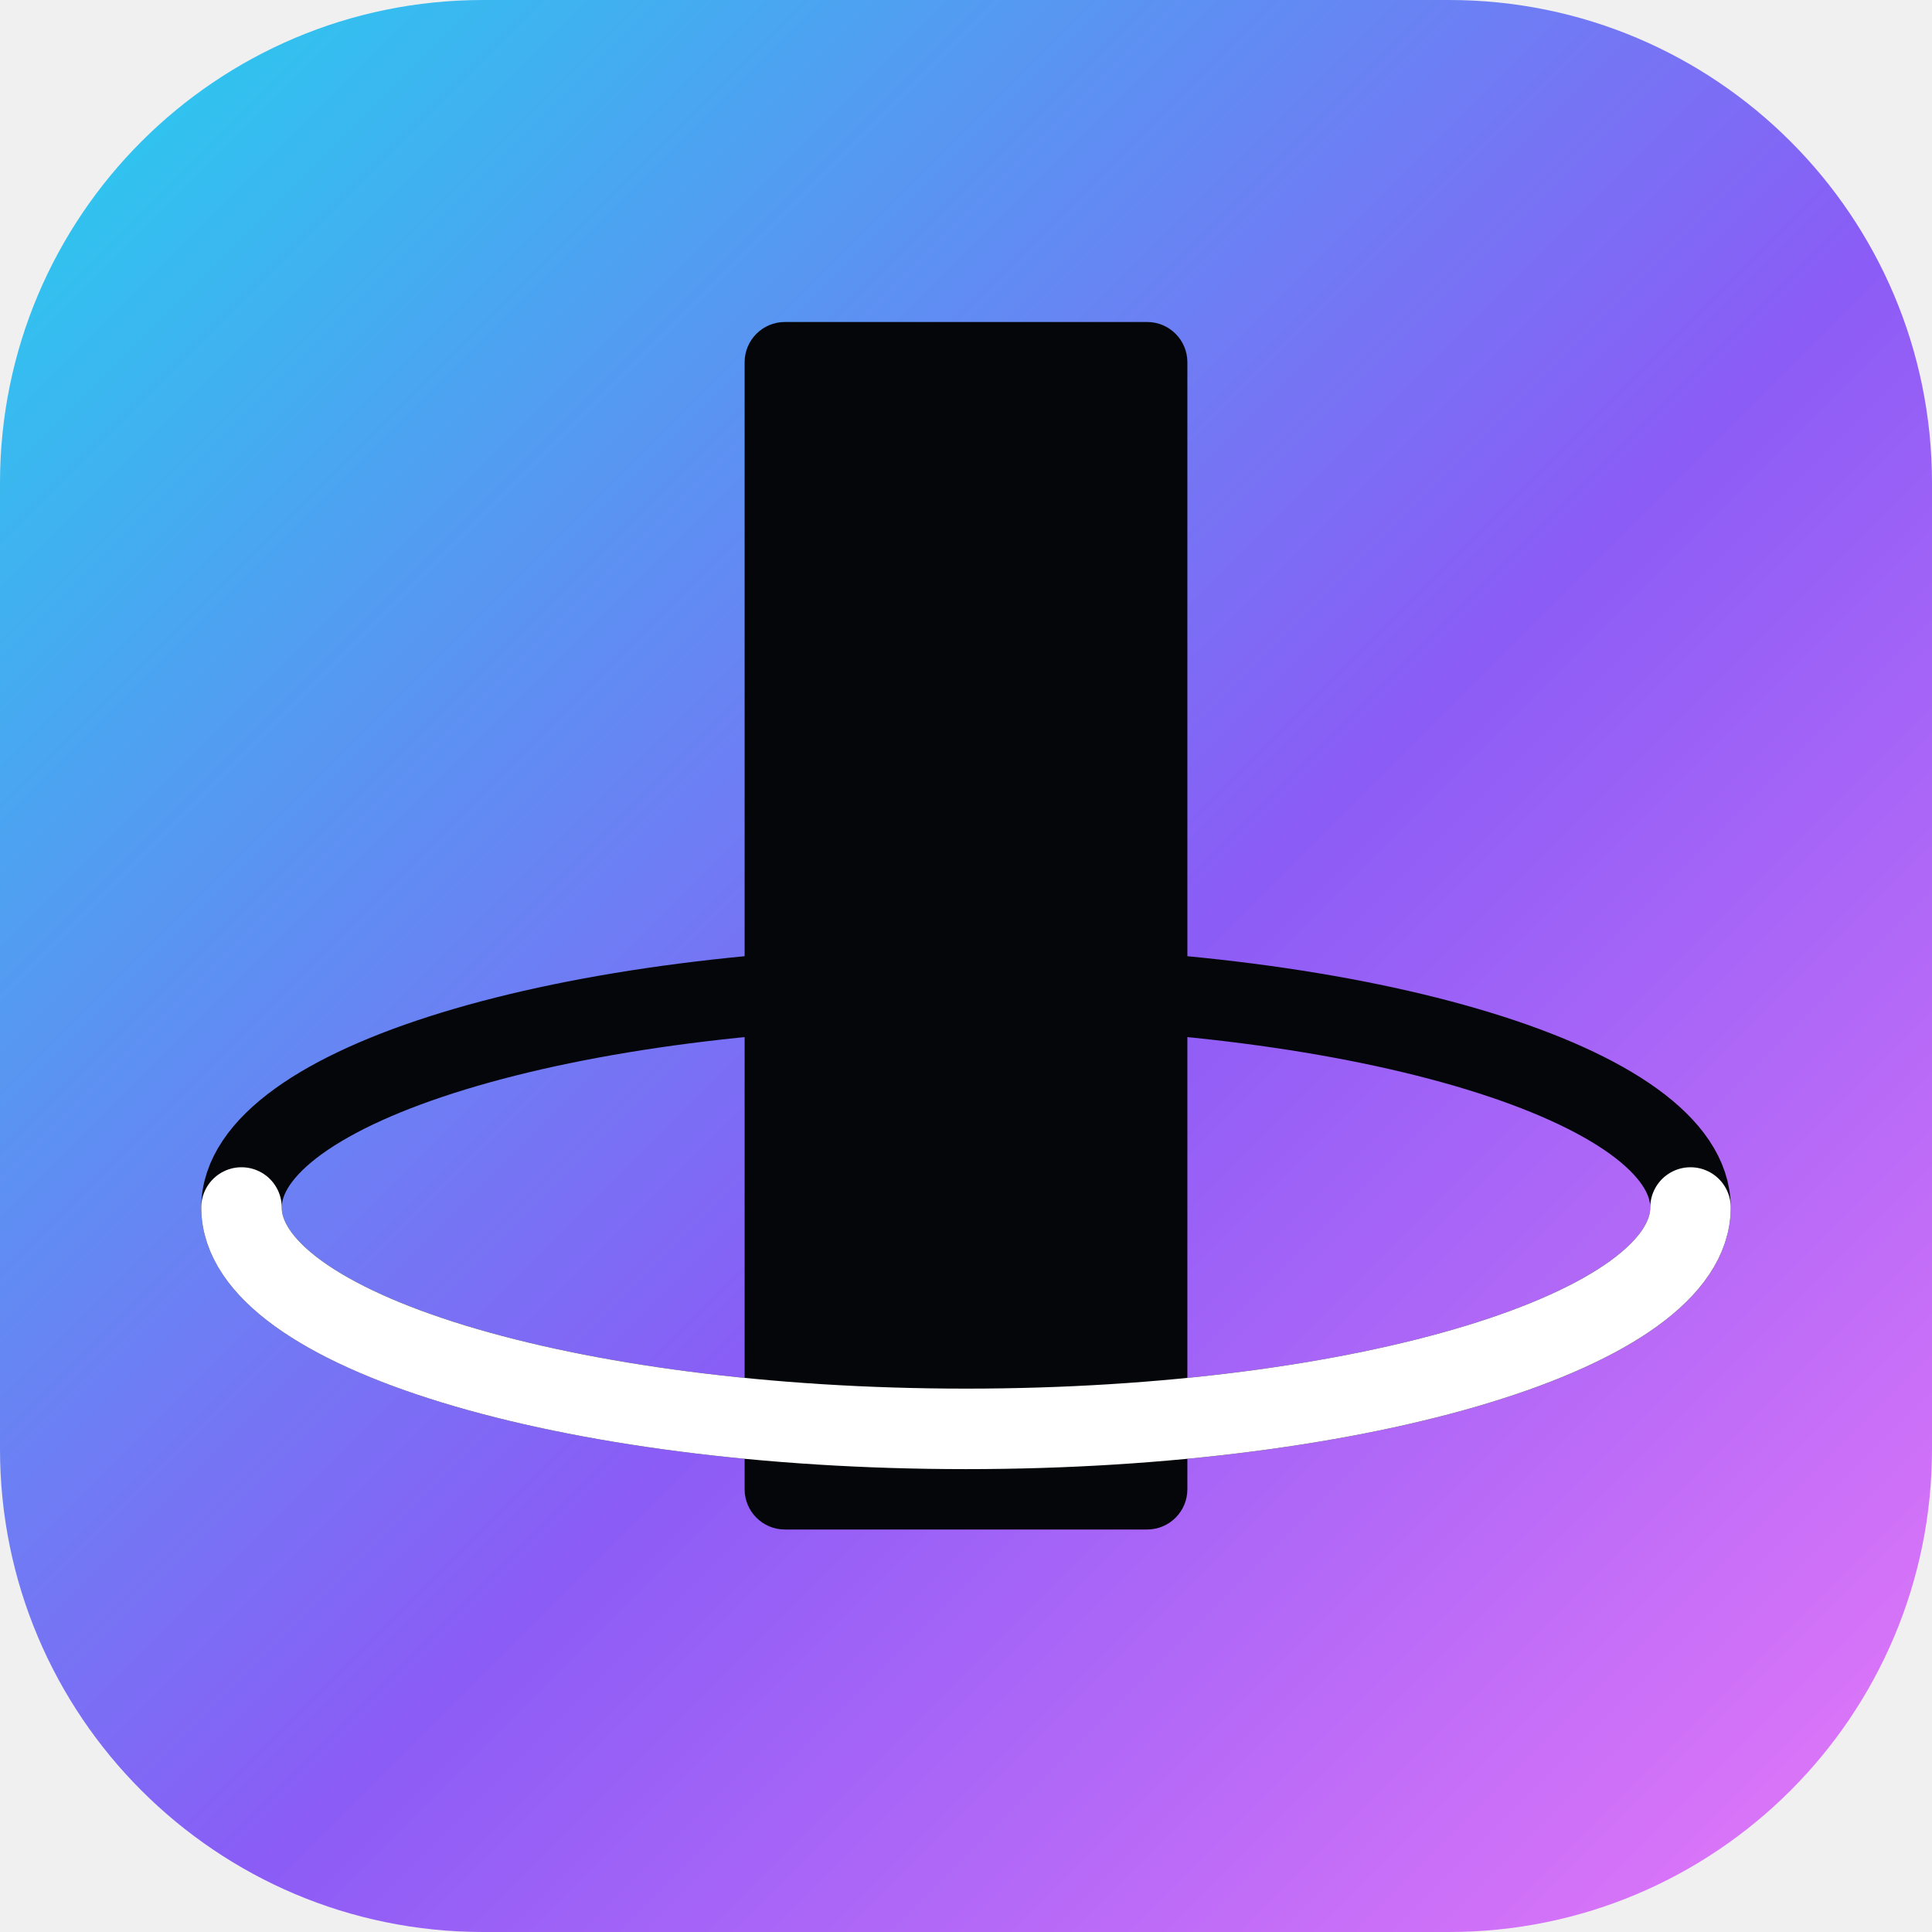
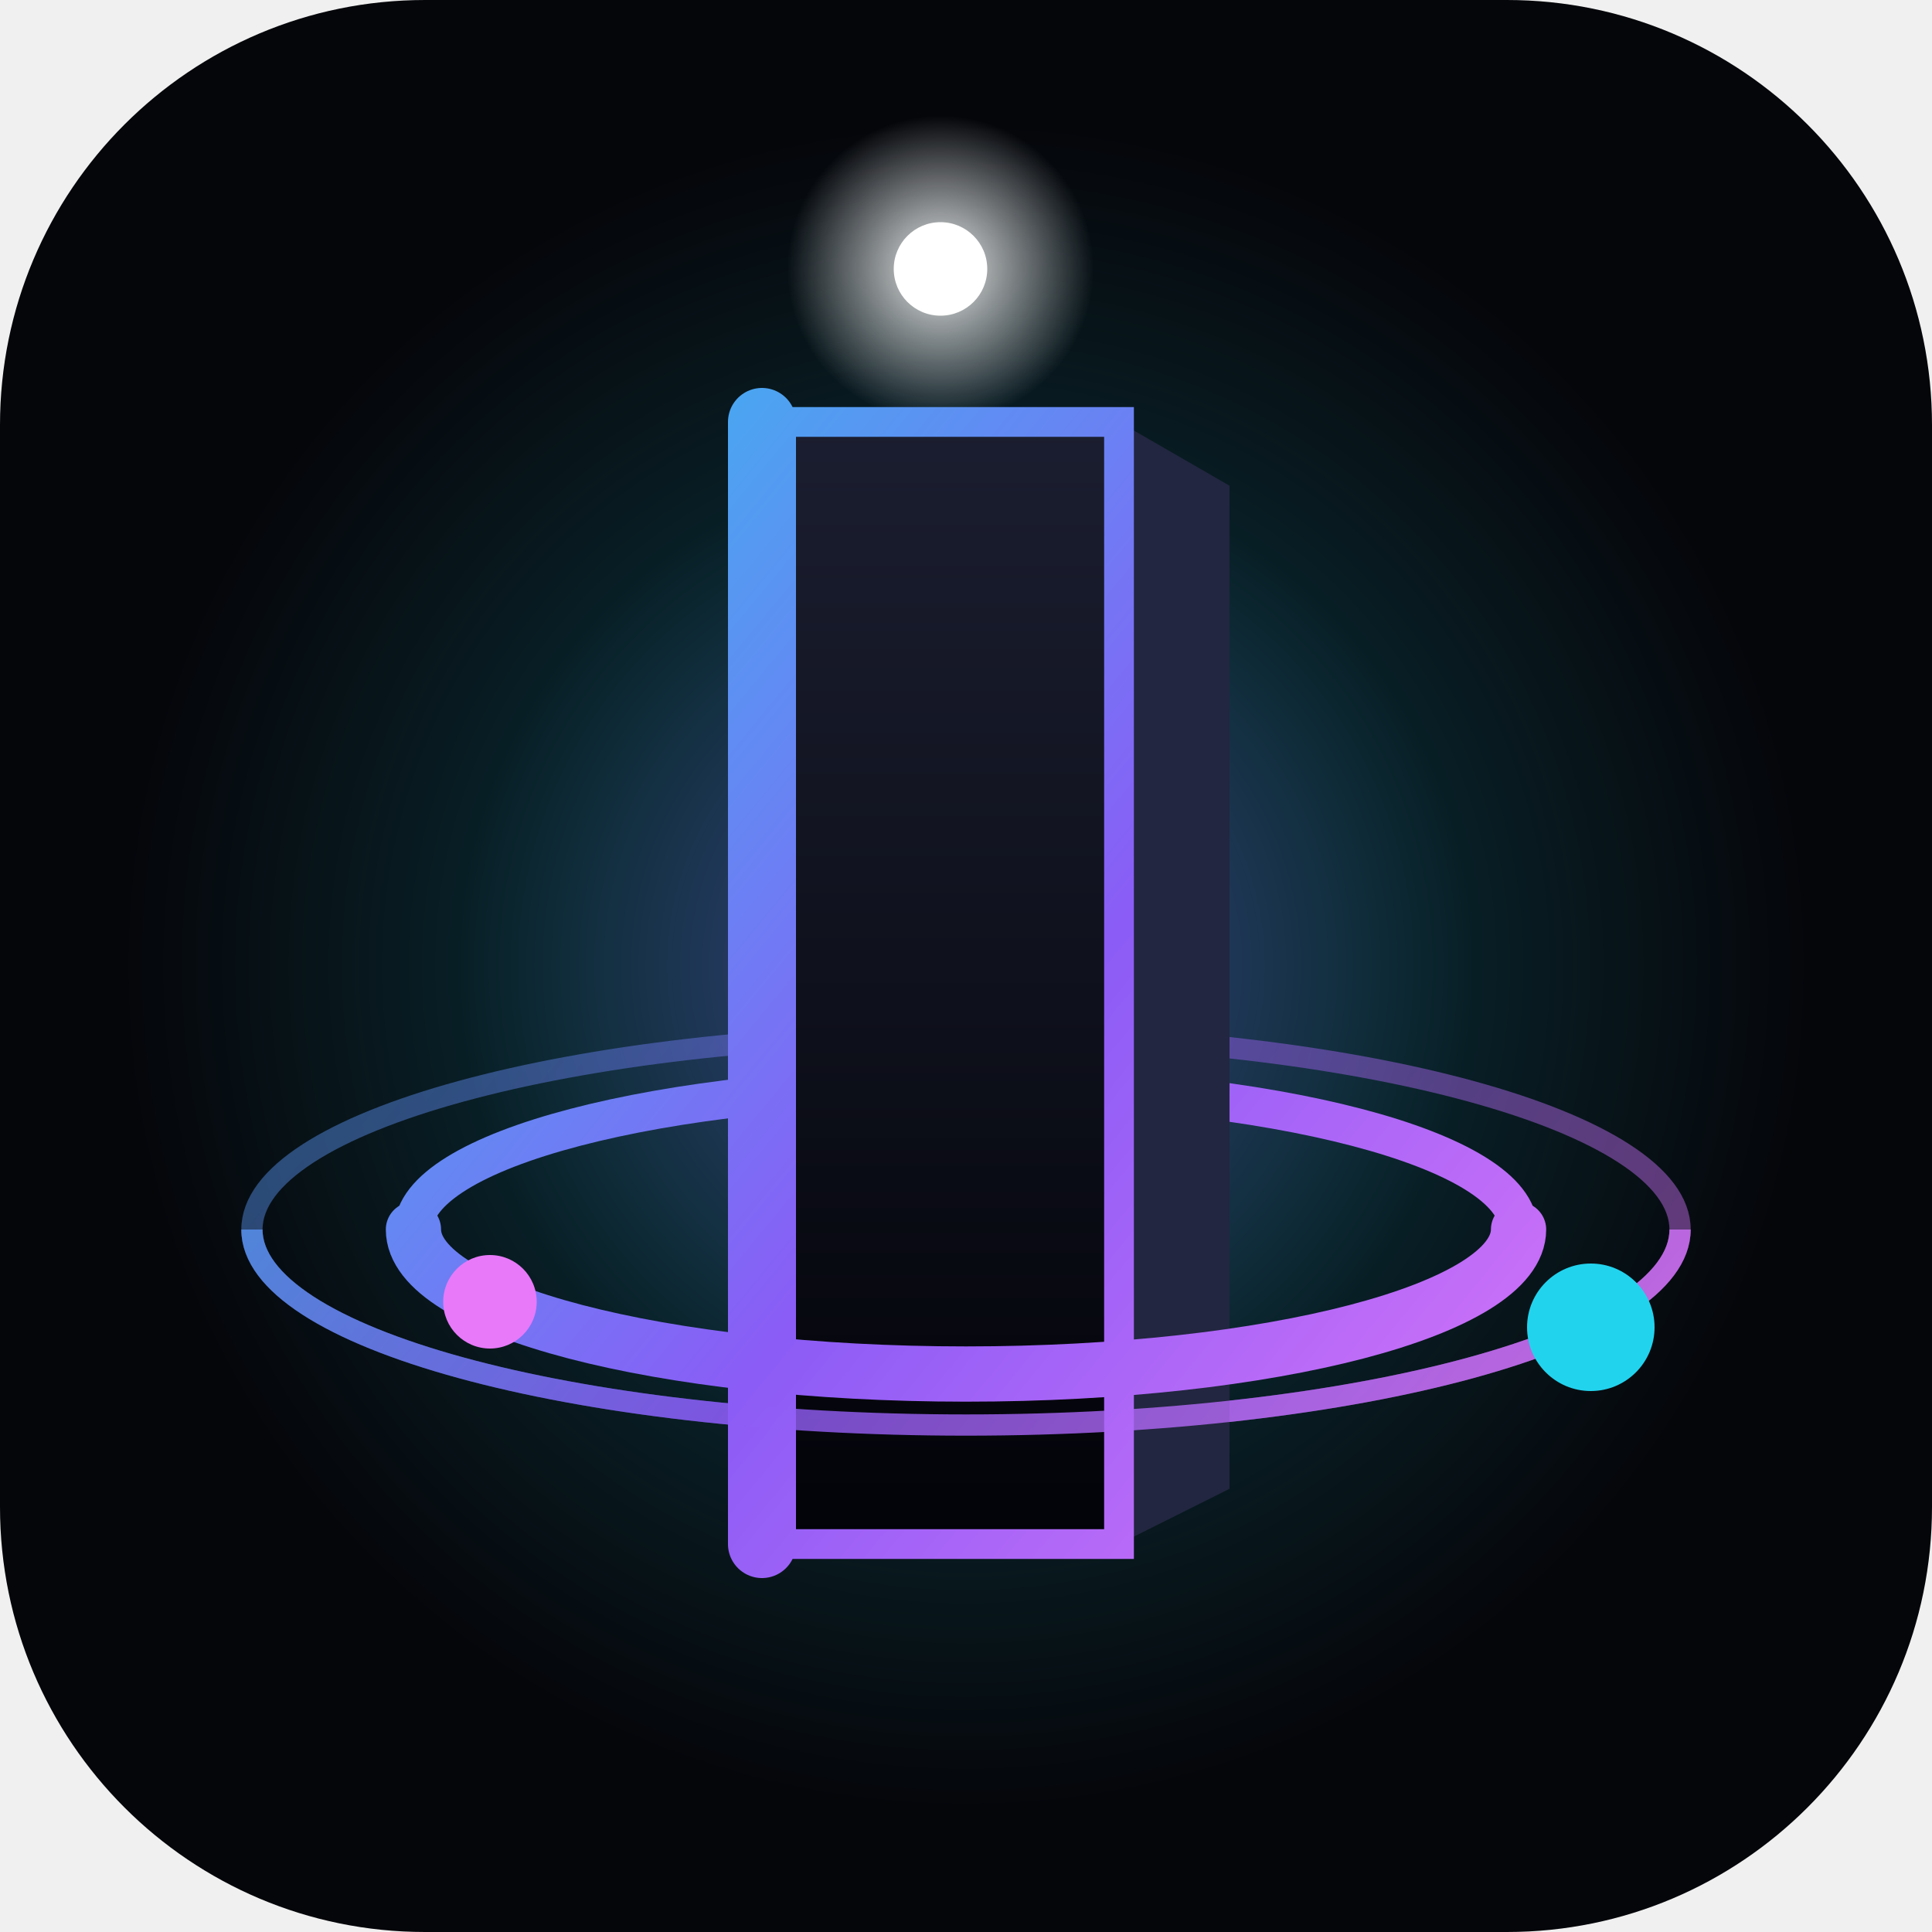
- <svg xmlns="http://www.w3.org/2000/svg" width="48" height="48" viewBox="0 0 48 48">
+ <svg xmlns="http://www.w3.org/2000/svg" width="400" height="400" viewBox="0 0 400 400">
  <defs>
-     <linearGradient id="g" x1="0" y1="0" x2="1" y2="1">
+     <linearGradient id="line" gradientUnits="userSpaceOnUse" x1="30" y1="60" x2="370" y2="340">
      <stop offset="0" stop-color="#22D3EE" />
      <stop offset="0.55" stop-color="#8B5CF6" />
      <stop offset="1" stop-color="#E879F9" />
    </linearGradient>
+     <radialGradient id="halo" cx="0.5" cy="0.5" r="0.5">
+       <stop offset="0" stop-color="#8B5CF6" stop-opacity="0.55" />
+       <stop offset="0.6" stop-color="#22D3EE" stop-opacity="0.12" />
+       <stop offset="1" stop-color="#22D3EE" stop-opacity="0" />
+     </radialGradient>
+     <radialGradient id="star" cx="0.5" cy="0.5" r="0.5">
+       <stop offset="0" stop-color="#FFFFFF" stop-opacity="0.9" />
+       <stop offset="1" stop-color="#FFFFFF" stop-opacity="0" />
+     </radialGradient>
+     <linearGradient id="face" x1="0" y1="0" x2="0" y2="1">
+       <stop offset="0" stop-color="#1B1E30" />
+       <stop offset="1" stop-color="#020308" />
+     </linearGradient>
  </defs>
-   <rect width="48" height="48" rx="12" fill="url(#g)" />
-   <ellipse cx="24" cy="30" rx="18" ry="5.5" fill="none" stroke="#05060A" stroke-width="2" />
-   <rect x="18.5" y="8" width="11" height="30" rx="1" fill="#05060A" />
-   <path d="M6 30A18 5.5 0 0 0 42 30" fill="none" stroke="#FFFFFF" stroke-width="2" stroke-linecap="round" />
+   <rect width="400" height="400" rx="88" fill="#05060A" />
+   <g transform="translate(24 24) scale(0.88)">
+     <circle cx="200" cy="200" r="198" fill="url(#halo)" />
+     <ellipse cx="200" cy="262" rx="168" ry="46" fill="none" stroke="url(#line)" stroke-width="5" stroke-opacity="0.45" />
+     <ellipse cx="200" cy="262" rx="130" ry="34" fill="none" stroke="url(#line)" stroke-width="9" />
+     <circle cx="194" cy="36" r="36" fill="url(#star)" />
+     <circle cx="194" cy="36" r="11" fill="#FFFFFF" />
+     <path d="M236 72l26 15v236l-26 13z" fill="#222640" />
+     <path d="M152 72h84v264h-84z" fill="url(#face)" stroke="url(#line)" stroke-width="7" />
+     <path d="M152 72v264" stroke="url(#line)" stroke-width="16" stroke-linecap="round" />
+     <path d="M70 262A130 34 0 0 0 330 262" fill="none" stroke="url(#line)" stroke-width="13" stroke-linecap="round" />
+     <path d="M32 262A168 46 0 0 0 368 262" fill="none" stroke="url(#line)" stroke-width="5" stroke-opacity="0.8" />
+     <circle cx="347" cy="285" r="15" fill="#22D3EE" />
+     <circle cx="88" cy="279" r="11" fill="#E879F9" />
+   </g>
</svg>
